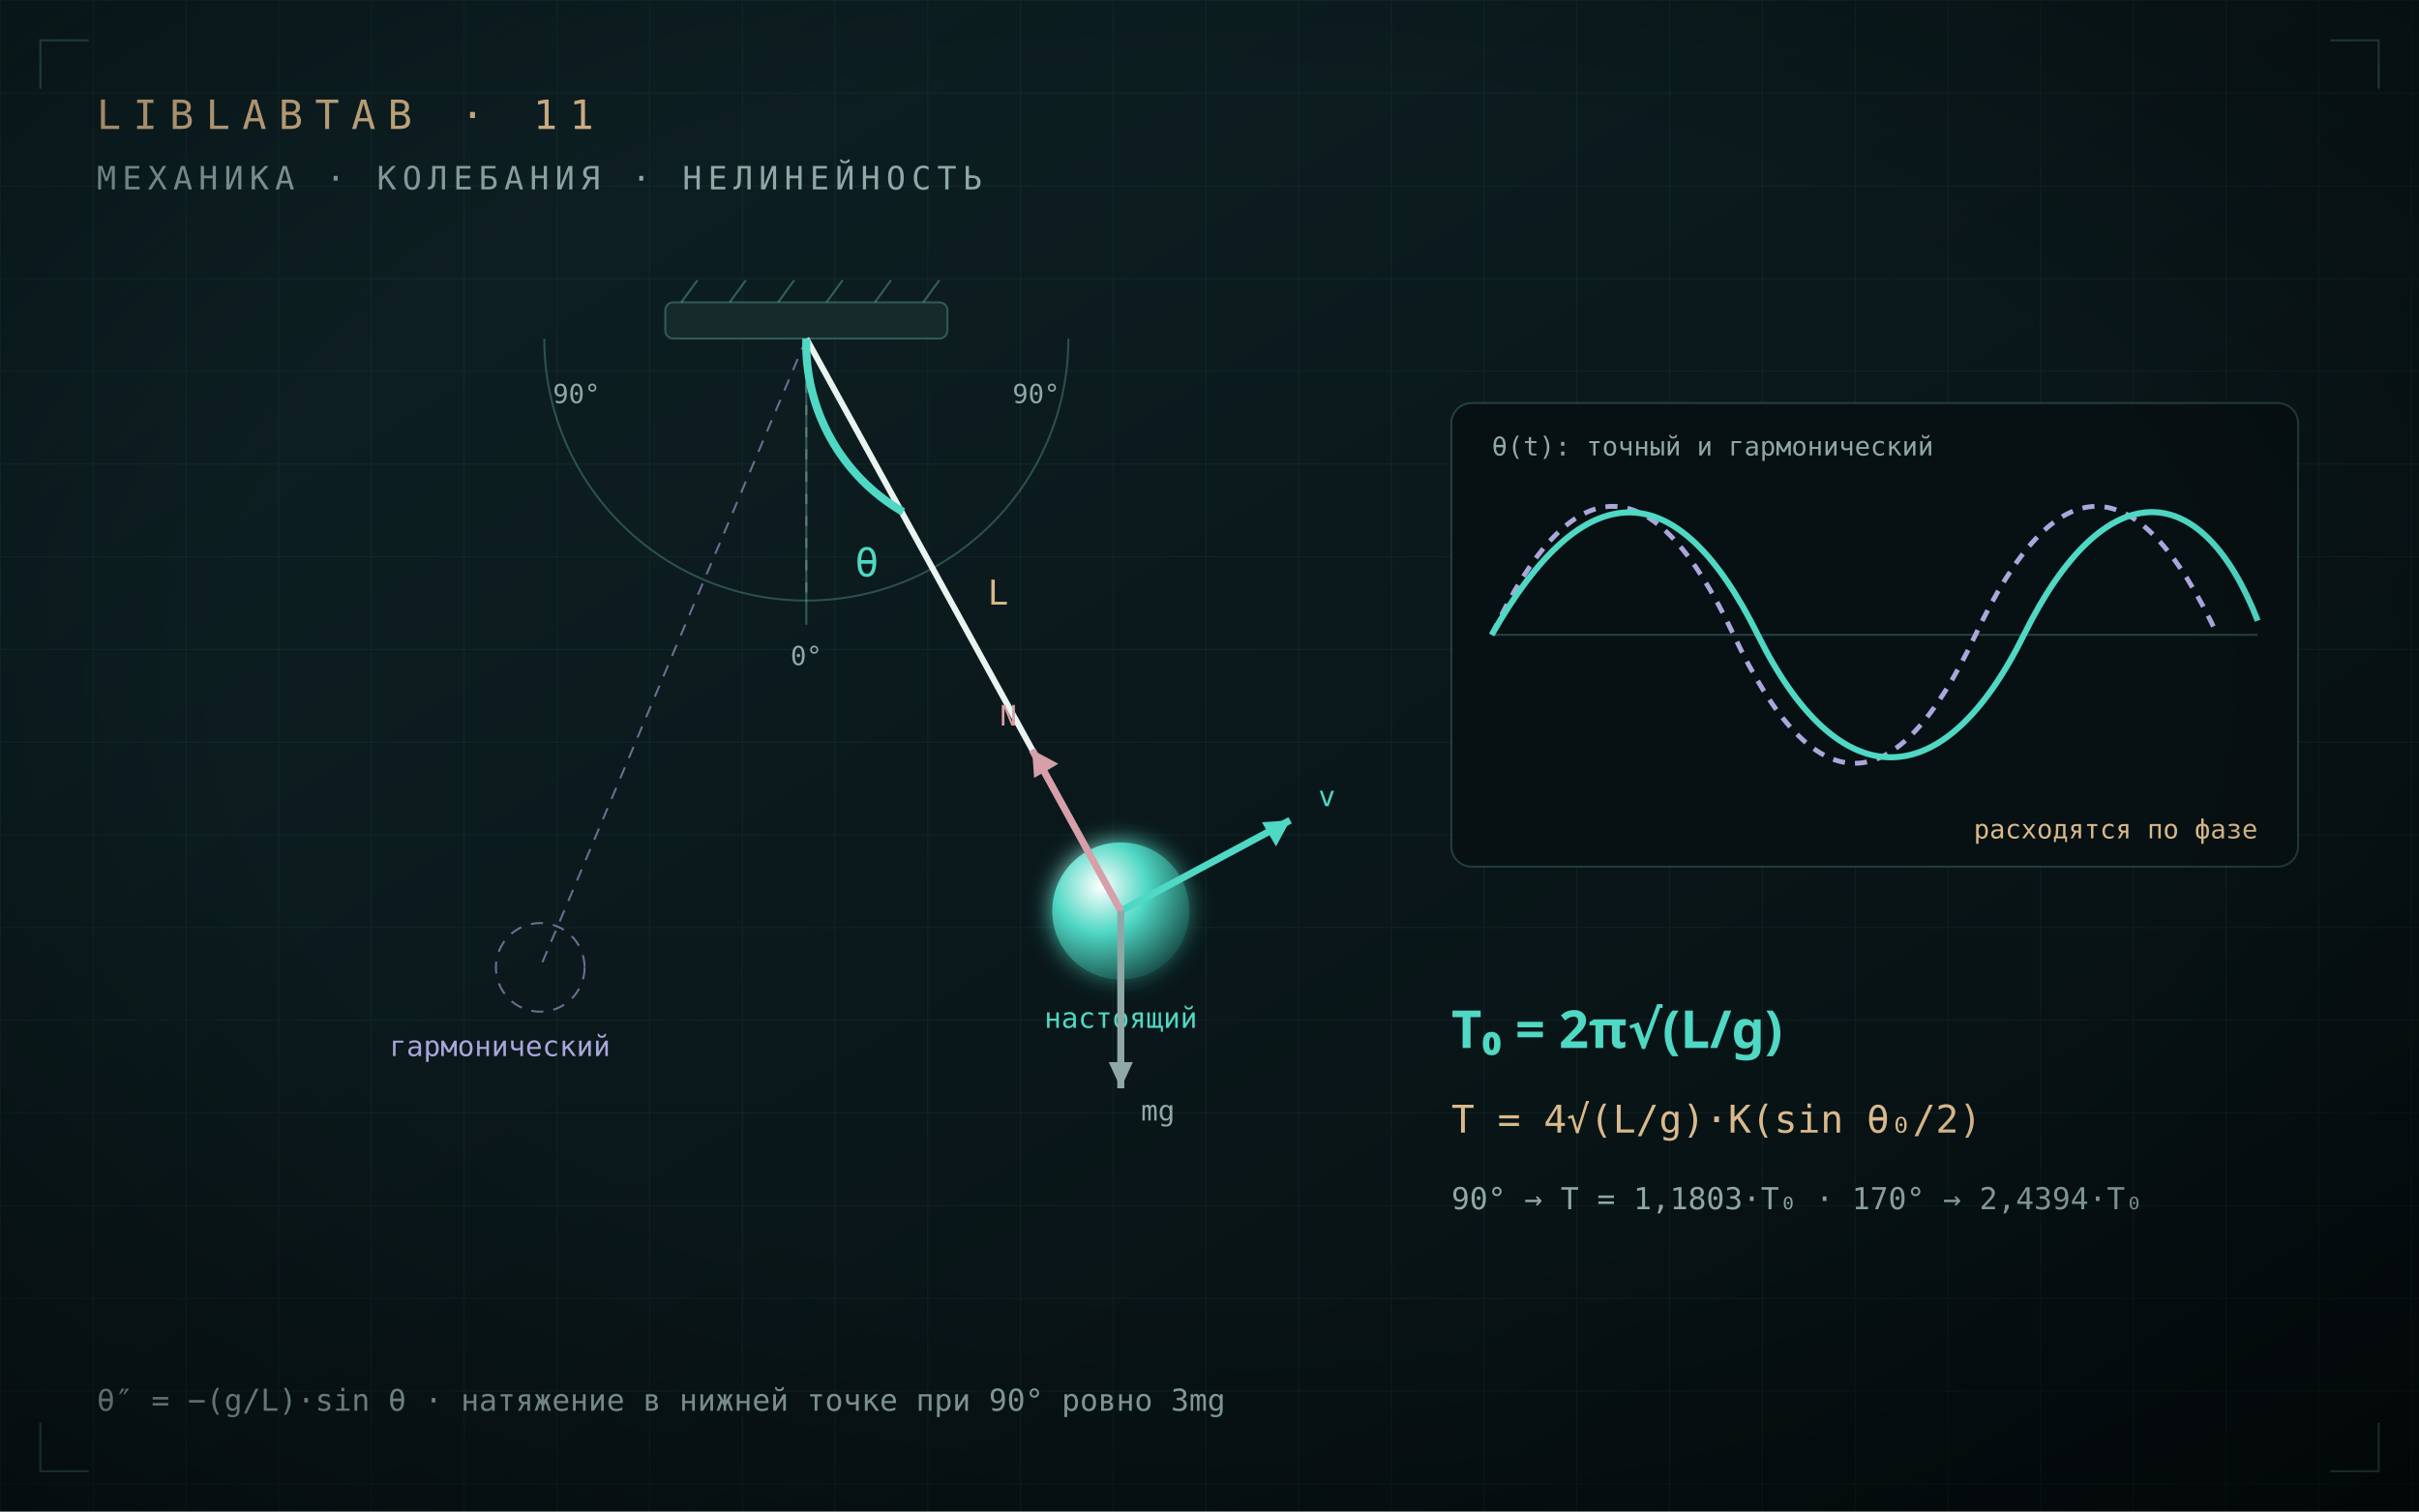
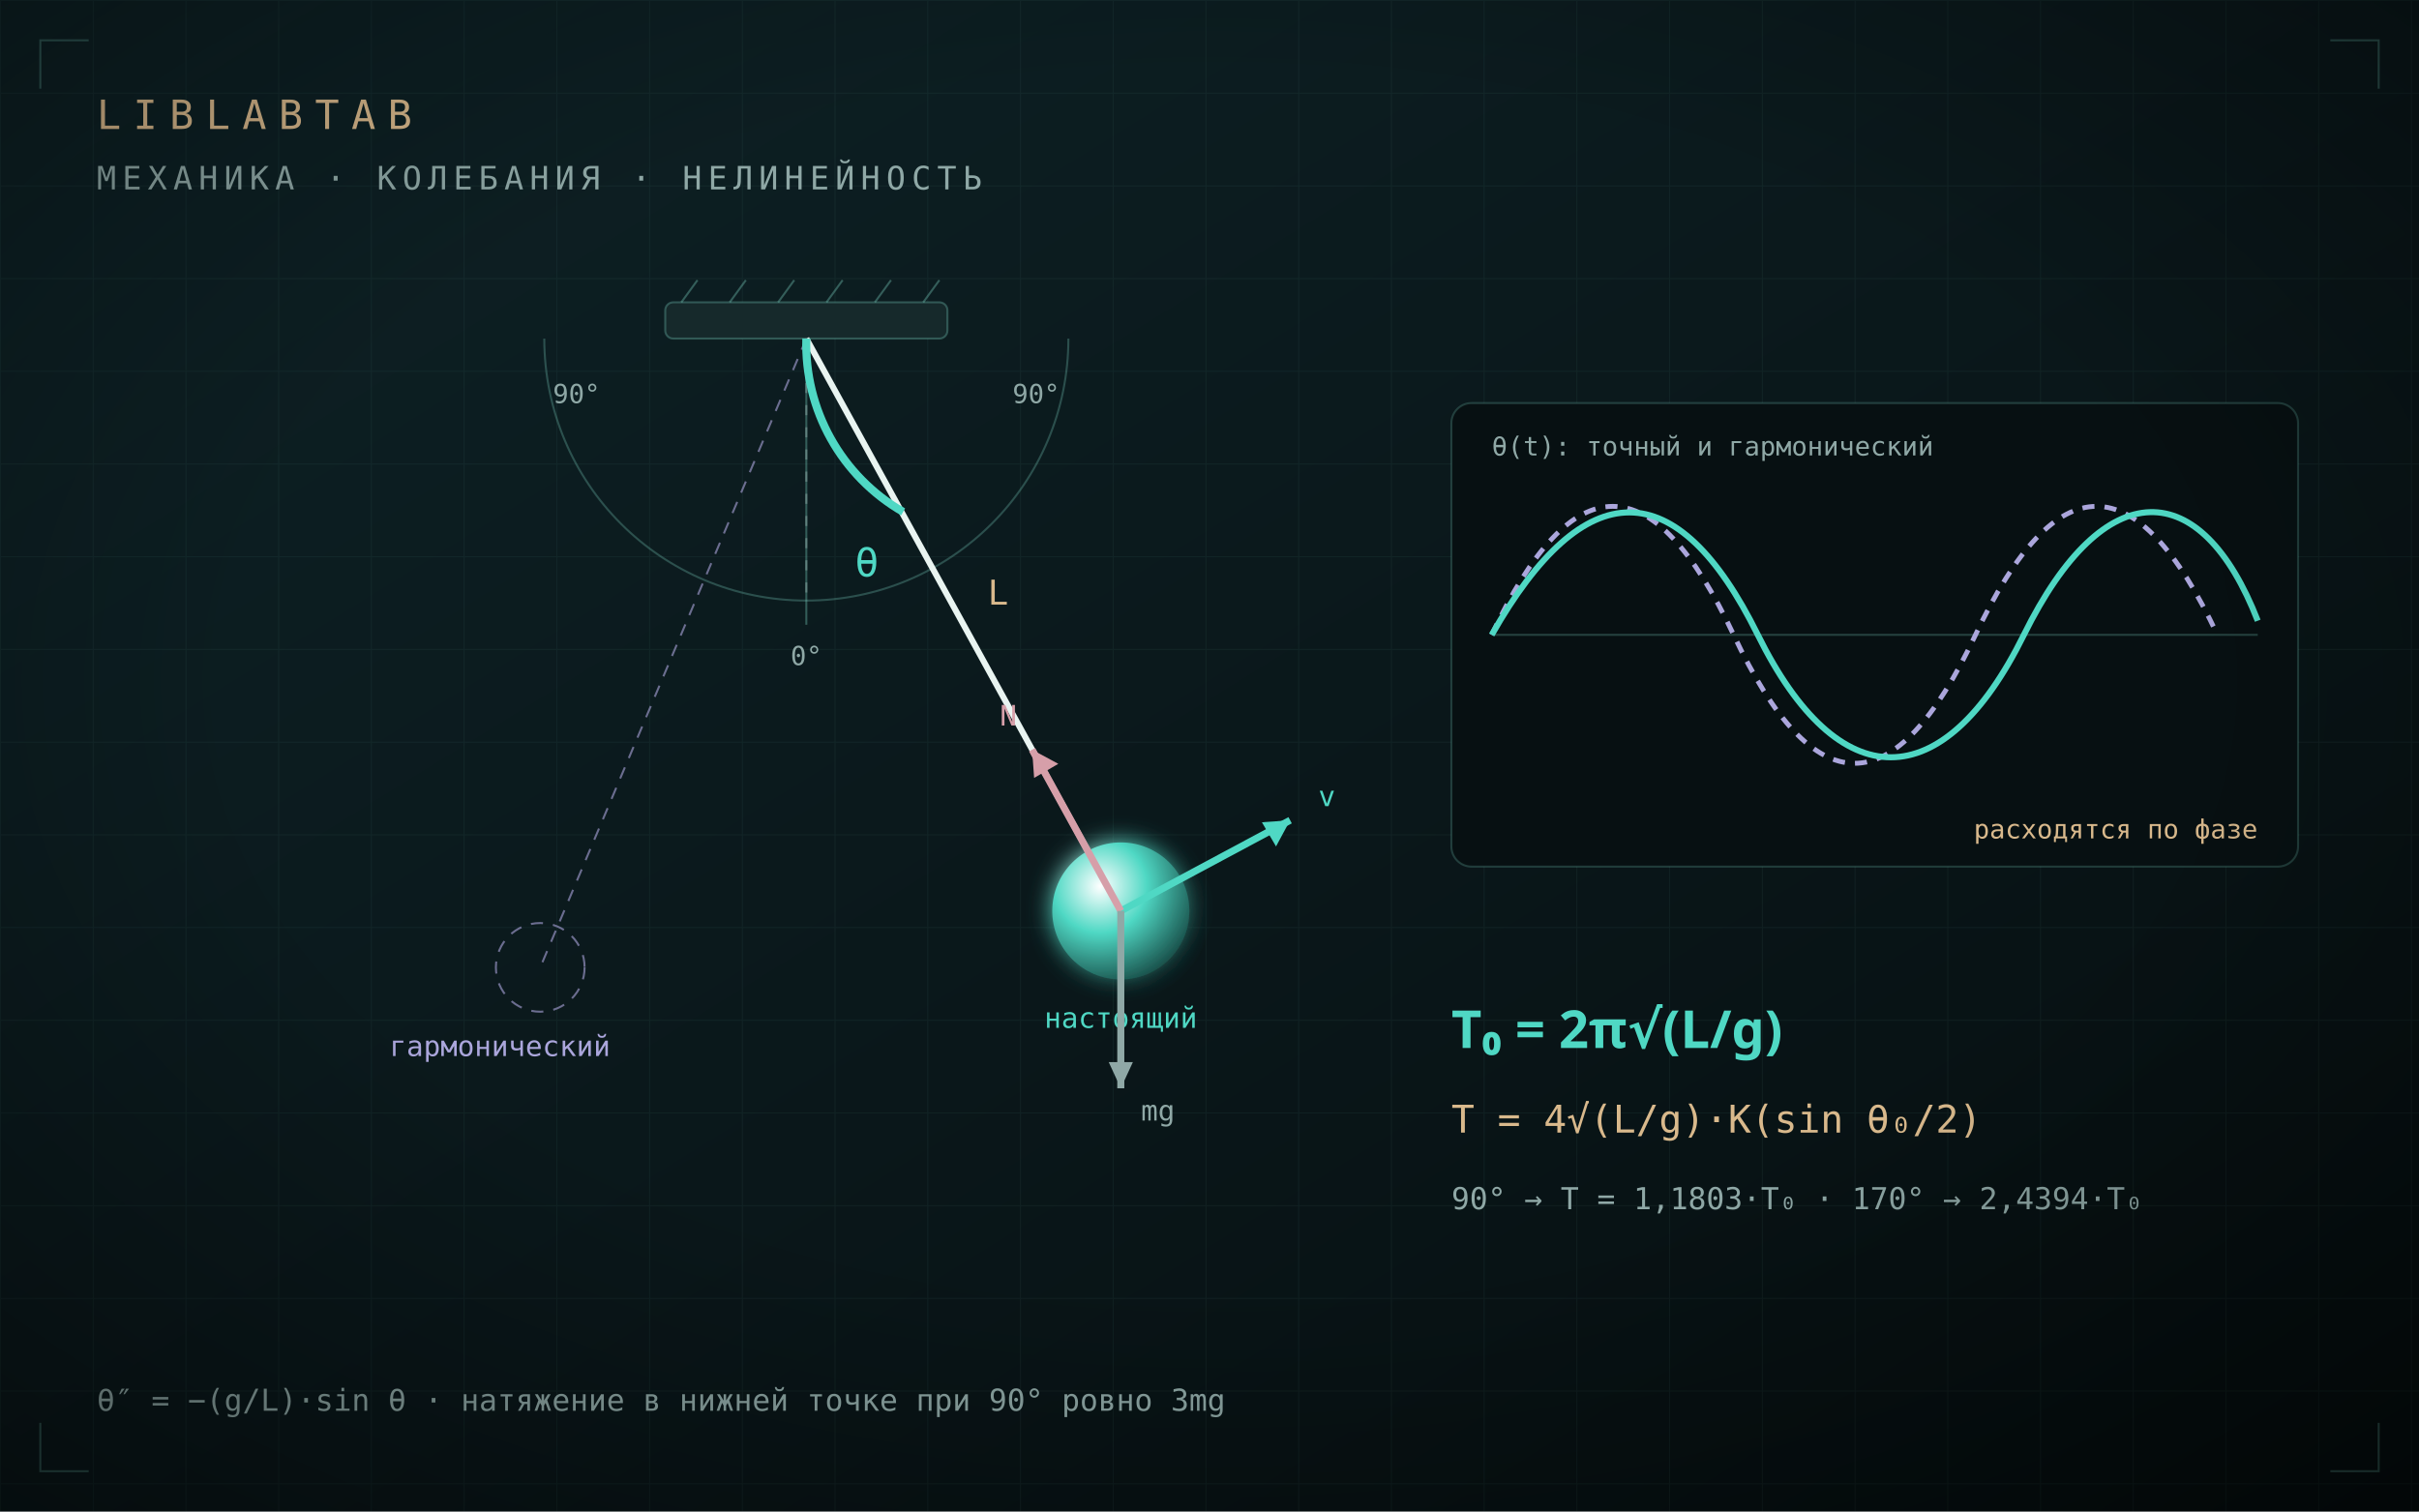
<svg xmlns="http://www.w3.org/2000/svg" viewBox="0 0 1200 750" font-family="JetBrains Mono, Consolas, monospace">
  <defs>
    <linearGradient id="bg" x1="0" y1="0" x2="1" y2="1">
      <stop offset="0" stop-color="#0E2226" />
      <stop offset=".55" stop-color="#0A171A" />
      <stop offset="1" stop-color="#050D0E" />
    </linearGradient>
    <pattern id="grid" width="46" height="46" patternUnits="userSpaceOnUse">
      <path d="M46 0H0V46" fill="none" stroke="#7ED6C7" stroke-opacity=".06" />
    </pattern>
    <radialGradient id="vig" cx=".5" cy=".45" r=".8">
      <stop offset=".5" stop-color="#000" stop-opacity="0" />
      <stop offset="1" stop-color="#000" stop-opacity=".55" />
    </radialGradient>
    <radialGradient id="bob" cx=".35" cy=".32" r=".85">
      <stop offset="0" stop-color="#ffffff" />
      <stop offset=".4" stop-color="#4FD8C4" />
      <stop offset="1" stop-color="#0A2A28" />
    </radialGradient>
    <filter id="glow" x="-60%" y="-60%" width="220%" height="220%">
      <feGaussianBlur stdDeviation="6" result="b" />
      <feMerge>
        <feMergeNode in="b" />
        <feMergeNode in="SourceGraphic" />
      </feMerge>
    </filter>
  </defs>
  <rect width="1200" height="750" fill="url(#bg)" />
  <rect width="1200" height="750" fill="url(#grid)" />
  <rect x="330" y="150" width="140" height="18" rx="4" fill="#16292B" stroke="#7ED6C7" stroke-opacity=".3" />
  <g stroke="#7ED6C7" stroke-opacity=".35">
    <path d="M338 150l8-11" />
    <path d="M362 150l8-11" />
    <path d="M386 150l8-11" />
    <path d="M410 150l8-11" />
    <path d="M434 150l8-11" />
    <path d="M458 150l8-11" />
  </g>
  <g fill="none" stroke="#7ED6C7" stroke-opacity=".28">
    <path d="M270 168 A 130 130 0 0 0 530 168" />
  </g>
  <g stroke="#7ED6C7" stroke-opacity=".35">
    <path d="M400 168 V 310" />
  </g>
  <g fill="#8FA8A6" font-size="13" text-anchor="middle">
    <text x="400" y="330">0°</text>
    <text x="286" y="200">90°</text>
    <text x="514" y="200">90°</text>
  </g>
  <path d="M400 168 V 300" stroke="#8FA8A6" stroke-dasharray="5 6" stroke-opacity=".5" />
  <g stroke="#ABA6DC" stroke-opacity=".6" fill="none" stroke-dasharray="6 5">
    <path d="M400 168 L 268 480" />
    <circle cx="268" cy="480" r="22" />
  </g>
  <text x="248" y="524" fill="#ABA6DC" font-size="14" text-anchor="middle">гармонический</text>
  <path d="M400 168 L 556 452" stroke="#E9F4F1" stroke-width="3" />
  <path d="M400 168 A 96 96 0 0 0 448 254" fill="none" stroke="#4FD8C4" stroke-width="4" />
  <text x="424" y="286" fill="#4FD8C4" font-size="20">θ</text>
  <circle cx="556" cy="452" r="34" fill="url(#bob)" filter="url(#glow)" />
  <text x="556" y="510" fill="#4FD8C4" font-size="14" text-anchor="middle">настоящий</text>
  <text x="490" y="300" fill="#D9B98C" font-size="17">L</text>
  <g stroke-width="3.5" fill="none">
    <path d="M556 452 L 640 407" stroke="#4FD8C4" />
    <path d="M640 407 l-14 1 l7 12 z" fill="#4FD8C4" stroke="none" />
    <path d="M556 452 L 512 372" stroke="#D69FA9" />
    <path d="M512 372 l1 14 l12 -7 z" fill="#D69FA9" stroke="none" />
    <path d="M556 452 L 556 540" stroke="#8FA8A6" />
    <path d="M556 540 l-6 -13 l12 0 z" fill="#8FA8A6" stroke="none" />
  </g>
  <g font-size="14">
    <text x="654" y="400" fill="#4FD8C4">v</text>
    <text x="496" y="360" fill="#D69FA9">N</text>
    <text x="566" y="556" fill="#8FA8A6">mg</text>
  </g>
  <g transform="translate(720,200)">
    <rect x="0" y="0" width="420" height="230" rx="10" fill="#071012" stroke="#7ED6C7" stroke-opacity=".22" />
    <path d="M20 115 H 400" stroke="#7ED6C7" stroke-opacity=".25" />
    <path d="M20 115 C 60 30, 100 30, 140 115 S 220 200, 260 115 S 340 30, 380 115" fill="none" stroke="#ABA6DC" stroke-width="2.4" stroke-dasharray="6 5" />
    <path d="M20 115 C 66 34, 112 34, 152 115 S 244 196, 284 115 S 372 36, 400 108" fill="none" stroke="#4FD8C4" stroke-width="3" />
    <text x="20" y="26" fill="#8FA8A6" font-size="13">θ(t): точный и гармонический</text>
    <text x="400" y="216" fill="#D9B98C" font-size="13" text-anchor="end">расходятся по фазе</text>
  </g>
-   <text x="48" y="64" fill="#D9B98C" font-size="20" letter-spacing="6">LIBLABTAB · 11</text>
+   <text x="48" y="64" fill="#D9B98C" font-size="20" letter-spacing="6">LIBLABTAB</text>
  <text x="48" y="94" fill="#8FA8A6" font-size="16" letter-spacing="3">МЕХАНИКА · КОЛЕБАНИЯ · НЕЛИНЕЙНОСТЬ</text>
  <text x="720" y="520" fill="#4FD8C4" font-size="26" font-family="Unbounded, sans-serif" font-weight="600">T₀ = 2π√(L/g)</text>
  <text x="720" y="562" fill="#D9B98C" font-size="19">T = 4√(L/g)·K(sin θ₀/2)</text>
  <text x="720" y="600" fill="#8FA8A6" font-size="15">90° → T = 1,1803·T₀ · 170° → 2,4394·T₀</text>
  <text x="48" y="700" fill="#8FA8A6" font-size="15">θ″ = −(g/L)·sin θ · натяжение в нижней точке при 90° ровно 3mg</text>
  <g stroke="#7ED6C7" stroke-opacity=".3" fill="none">
    <path d="M20 44V20h24" />
    <path d="M1156 20h24v24" />
    <path d="M1180 706v24h-24" />
    <path d="M44 730H20v-24" />
  </g>
  <rect width="1200" height="750" fill="url(#vig)" />
</svg>
